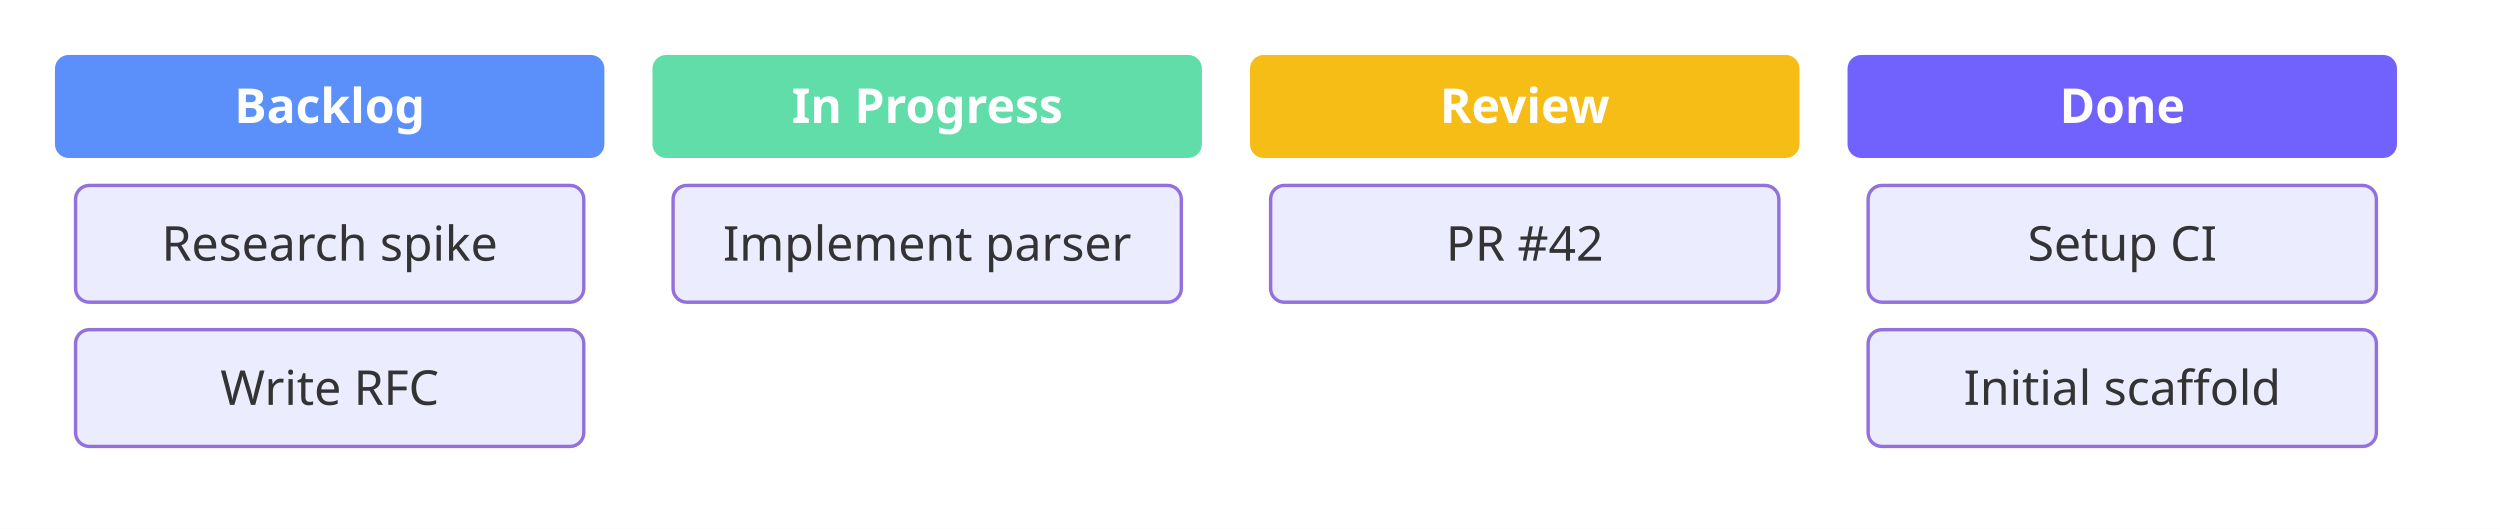
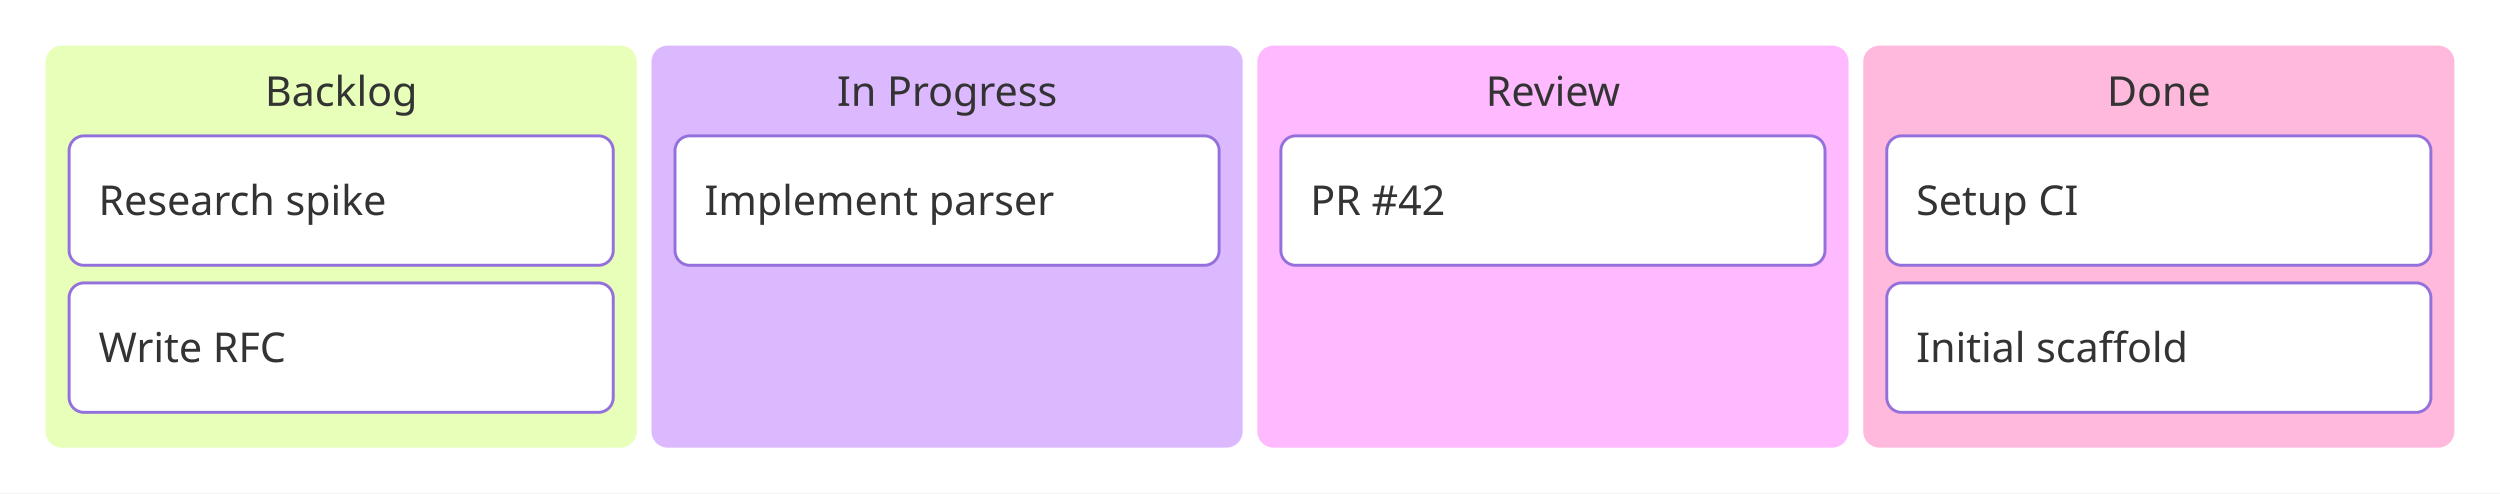
- <svg xmlns="http://www.w3.org/2000/svg" role="img" width="728" height="154" viewBox="0 0 728 154" font-family="sans-serif" font-size="14">
+ <svg xmlns="http://www.w3.org/2000/svg" role="img" width="850" height="167.7" viewBox="0 0 850 167.7" font-family="sans-serif" font-size="14">
  <rect width="100%" height="100%" fill="#ffffff" />
-   <rect x="16" y="16" width="160" height="30" rx="4" fill="#5B8FF9" />
-   <text x="96" y="35.8" fill="#ffffff" text-anchor="middle" font-weight="bold">Backlog</text>
-   <rect x="22" y="54" width="148" height="34" rx="4" fill="#ECECFF" stroke="#9370DB" />
-   <text x="96" y="75.9" fill="#333333" text-anchor="middle">Research spike</text>
-   <rect x="22" y="96" width="148" height="34" rx="4" fill="#ECECFF" stroke="#9370DB" />
-   <text x="96" y="117.9" fill="#333333" text-anchor="middle">Write RFC</text>
-   <rect x="190" y="16" width="160" height="30" rx="4" fill="#61DDAA" />
-   <text x="270" y="35.8" fill="#ffffff" text-anchor="middle" font-weight="bold">In Progress</text>
-   <rect x="196" y="54" width="148" height="34" rx="4" fill="#ECECFF" stroke="#9370DB" />
-   <text x="270" y="75.9" fill="#333333" text-anchor="middle">Implement parser</text>
-   <rect x="364" y="16" width="160" height="30" rx="4" fill="#F6BD16" />
-   <text x="444" y="35.8" fill="#ffffff" text-anchor="middle" font-weight="bold">Review</text>
-   <rect x="370" y="54" width="148" height="34" rx="4" fill="#ECECFF" stroke="#9370DB" />
-   <text x="444" y="75.9" fill="#333333" text-anchor="middle">PR #42</text>
-   <rect x="538" y="16" width="160" height="30" rx="4" fill="#7262FD" />
-   <text x="618" y="35.8" fill="#ffffff" text-anchor="middle" font-weight="bold">Done</text>
-   <rect x="544" y="54" width="148" height="34" rx="4" fill="#ECECFF" stroke="#9370DB" />
-   <text x="618" y="75.9" fill="#333333" text-anchor="middle">Setup CI</text>
-   <rect x="544" y="96" width="148" height="34" rx="4" fill="#ECECFF" stroke="#9370DB" />
-   <text x="618" y="117.9" fill="#333333" text-anchor="middle">Initial scaffold</text>
+   <rect x="16" y="16" width="200" height="135.7" rx="5" fill="#e8ffb9" stroke="#e8ffb9" />
+   <text fill="#333333" text-anchor="middle">
+     <tspan x="116" y="36">Backlog</tspan>
+   </text>
+   <rect x="23.5" y="46.2" width="185" height="44" rx="5" fill="#ffffff" stroke="#9370db" />
+   <text fill="#333333">
+     <tspan x="33.5" y="73.1">Research spike</tspan>
+   </text>
+   <rect x="23.5" y="96.2" width="185" height="44" rx="5" fill="#ffffff" stroke="#9370db" />
+   <text fill="#333333">
+     <tspan x="33.5" y="123.1">Write RFC</tspan>
+   </text>
+   <rect x="222" y="16" width="200" height="135.7" rx="5" fill="#dcb9ff" stroke="#dcb9ff" />
+   <text fill="#333333" text-anchor="middle">
+     <tspan x="322" y="36">In Progress</tspan>
+   </text>
+   <rect x="229.5" y="46.2" width="185" height="44" rx="5" fill="#ffffff" stroke="#9370db" />
+   <text fill="#333333">
+     <tspan x="239.5" y="73.1">Implement parser</tspan>
+   </text>
+   <rect x="428" y="16" width="200" height="135.7" rx="5" fill="#ffb9ff" stroke="#ffb9ff" />
+   <text fill="#333333" text-anchor="middle">
+     <tspan x="528" y="36">Review</tspan>
+   </text>
+   <rect x="435.5" y="46.2" width="185" height="44" rx="5" fill="#ffffff" stroke="#9370db" />
+   <text fill="#333333">
+     <tspan x="445.5" y="73.1">PR #42</tspan>
+   </text>
+   <rect x="634" y="16" width="200" height="135.7" rx="5" fill="#ffb9dc" stroke="#ffb9dc" />
+   <text fill="#333333" text-anchor="middle">
+     <tspan x="734" y="36">Done</tspan>
+   </text>
+   <rect x="641.5" y="46.2" width="185" height="44" rx="5" fill="#ffffff" stroke="#9370db" />
+   <text fill="#333333">
+     <tspan x="651.5" y="73.1">Setup CI</tspan>
+   </text>
+   <rect x="641.5" y="96.2" width="185" height="44" rx="5" fill="#ffffff" stroke="#9370db" />
+   <text fill="#333333">
+     <tspan x="651.5" y="123.1">Initial scaffold</tspan>
+   </text>
</svg>
